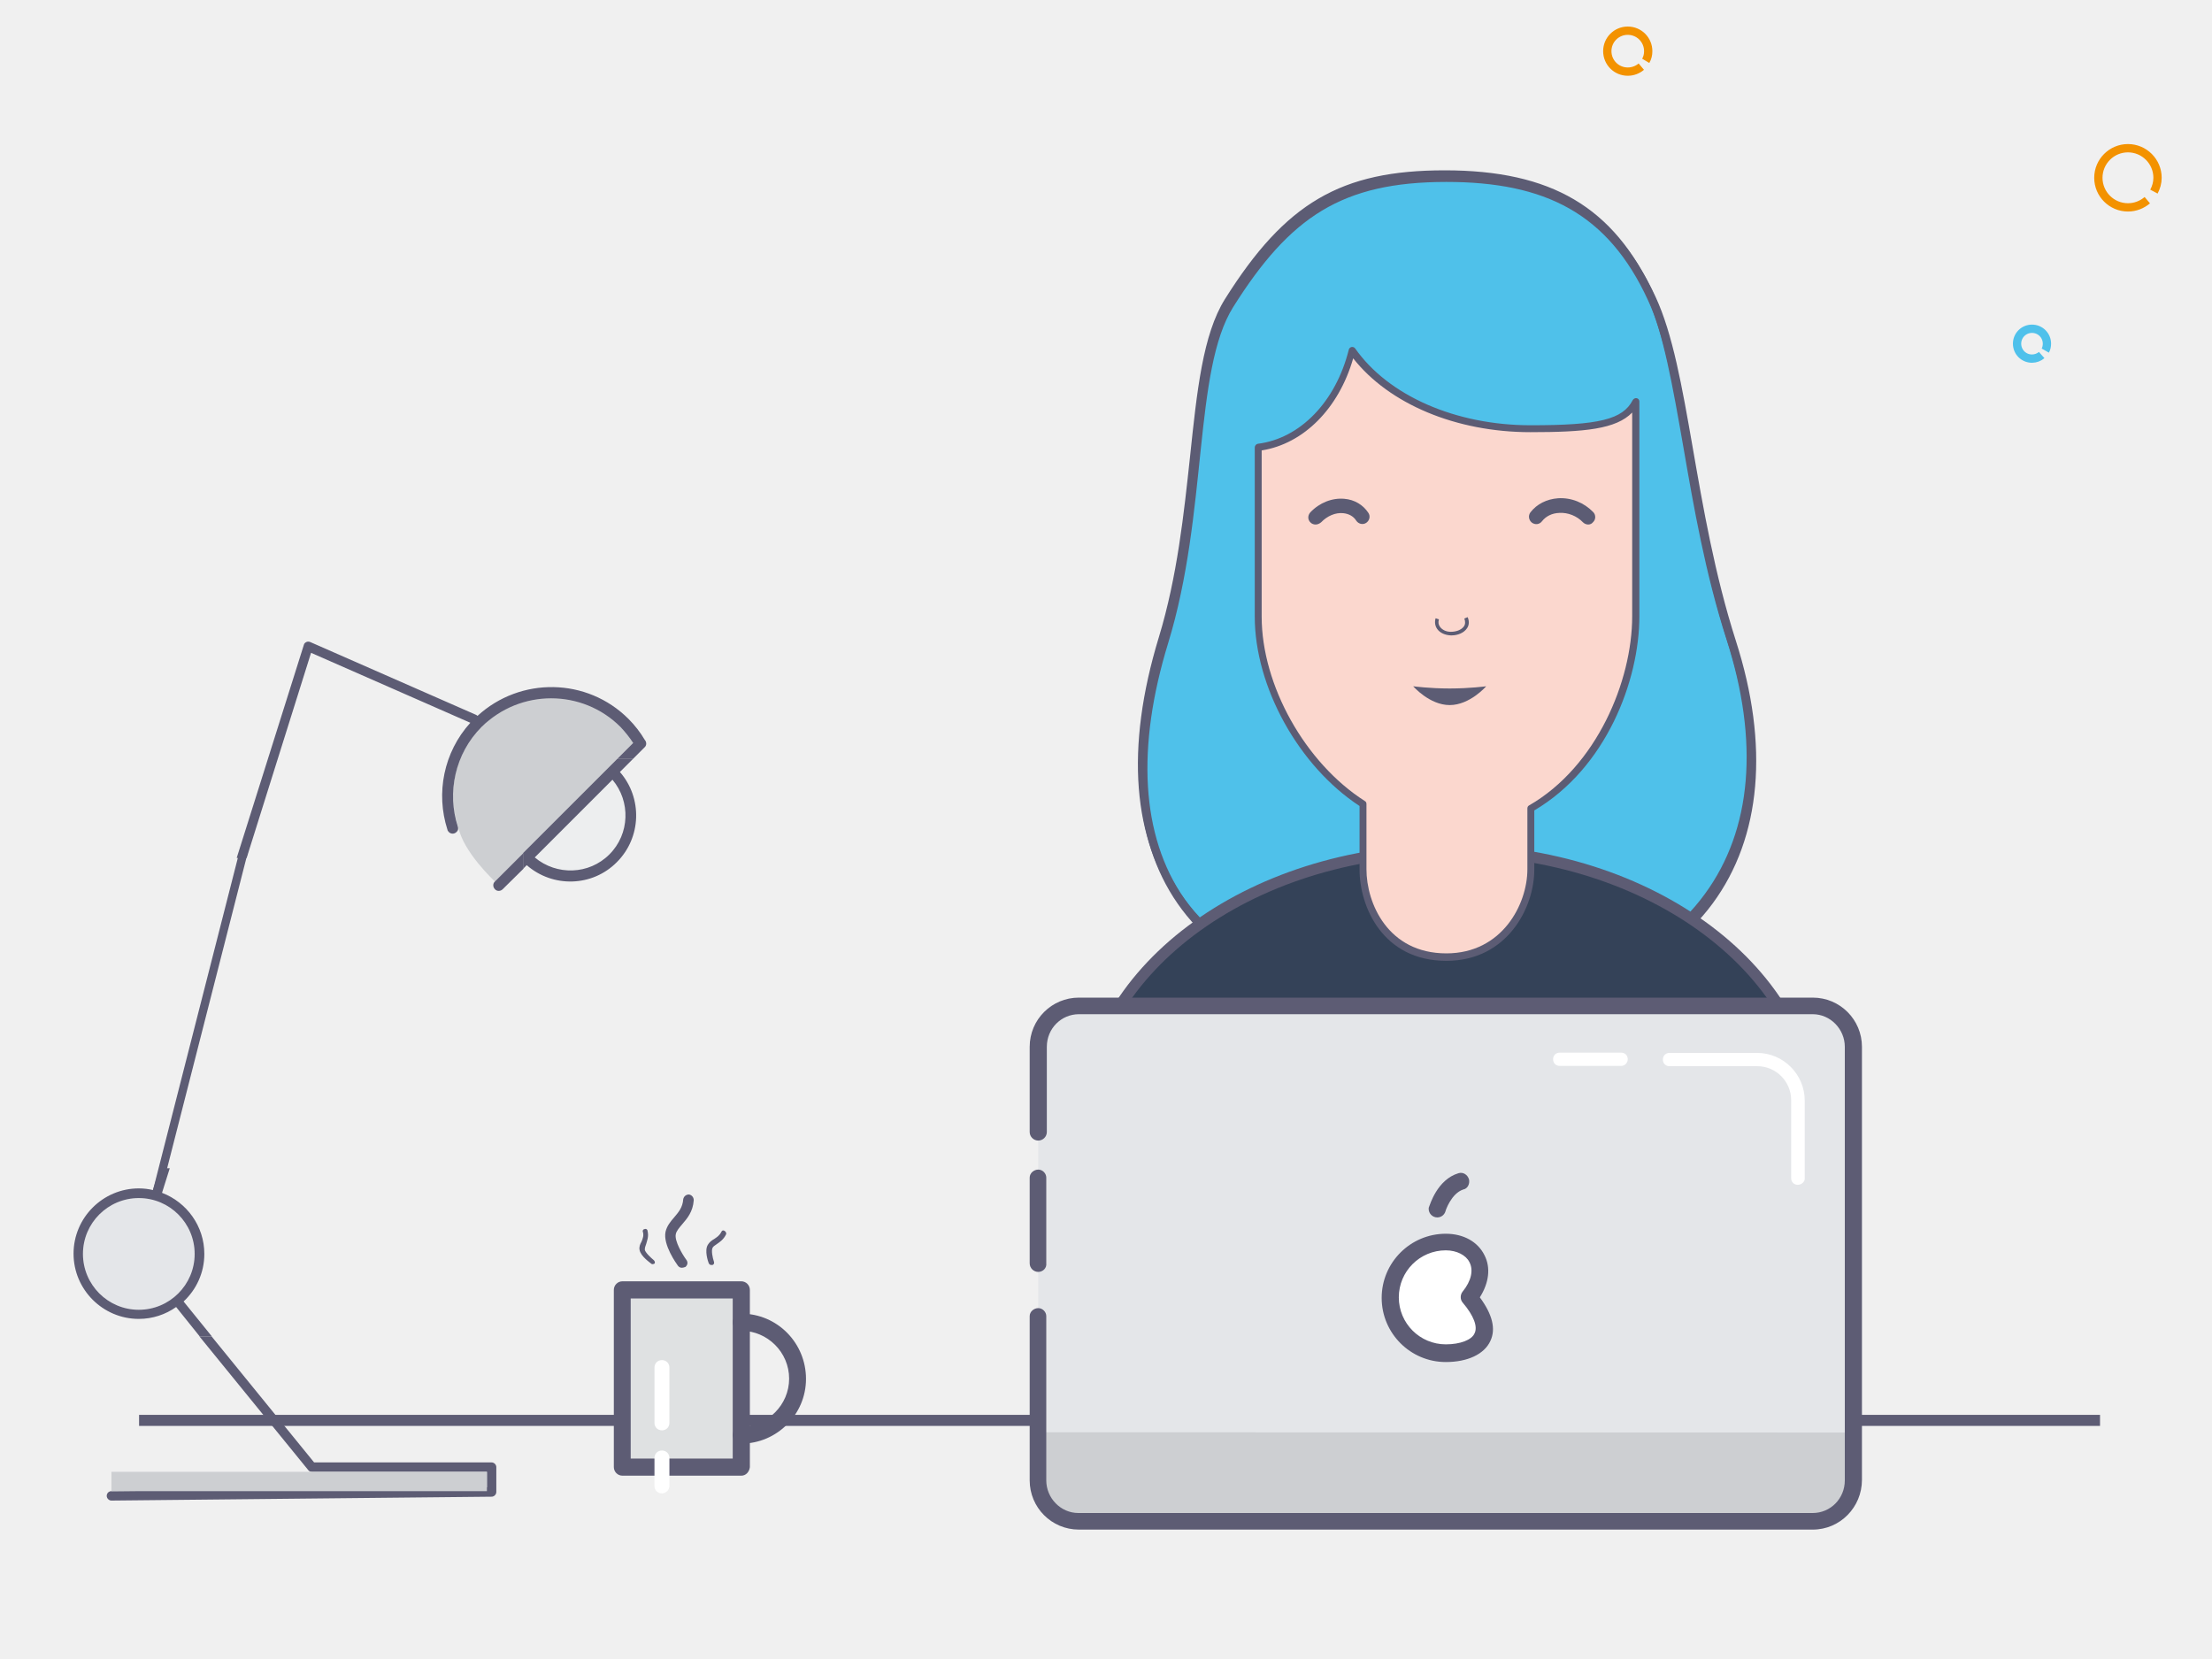
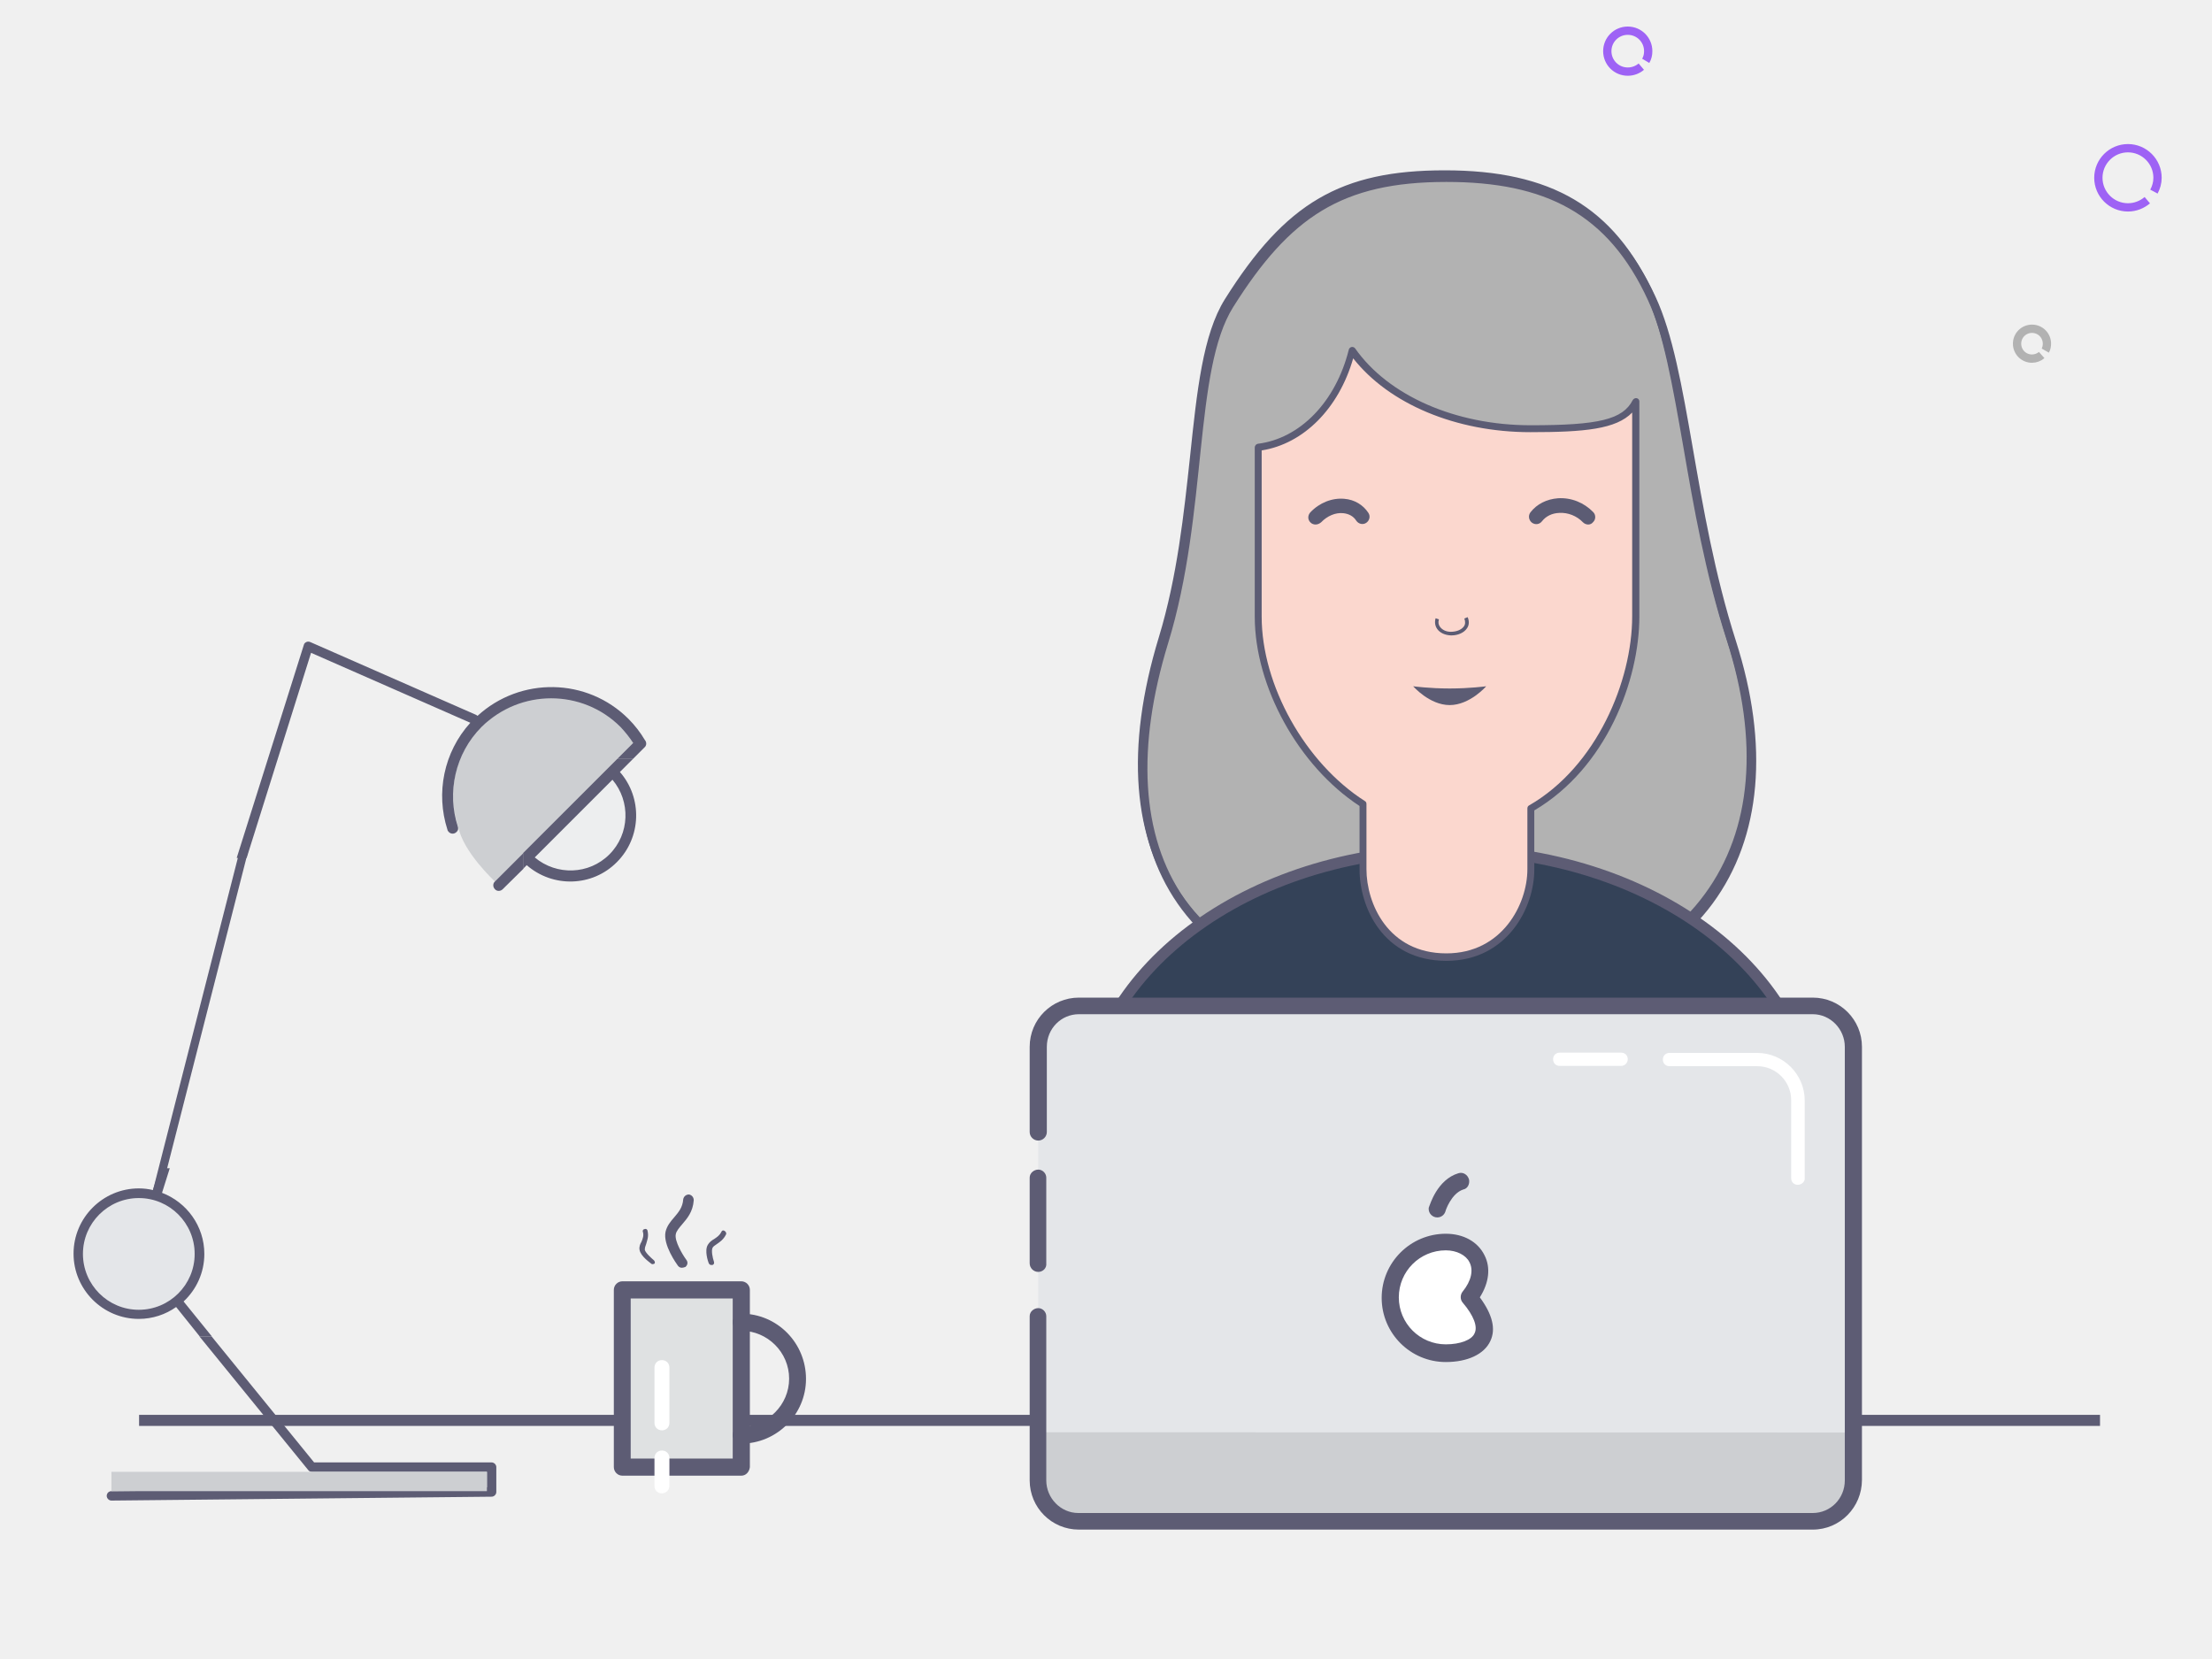
<svg xmlns="http://www.w3.org/2000/svg" version="1.1" id="Calque_1" x="0px" y="0px" viewBox="0 0 800 600" style="enable-background:new 0 0 800 600;" xml:space="preserve">
  <style type="text/css">
	.st0{fill:none;stroke:#5D5C74;stroke-width:4;stroke-miterlimit:10;}
- 	.st1{fill:#4FC1EA;stroke:#5D5C74;stroke-width:3;stroke-miterlimit:10;}
+ 	.st1{fill:#b2b2b2;stroke:#5D5C74;stroke-width:3;stroke-miterlimit:10;}
	.st2{fill:#5C5C74;}
	.st3{fill:#344258;stroke:#5D5C74;stroke-width:4;stroke-miterlimit:10;}
	.st4{fill:#FBD7CE;}
	.st5{fill:#E4E6E9;}
	.st6{fill:#CDCFD2;}
	.st7{fill:#5D5C74;}
	.st8{fill:#FFFFFF;}
	.st9{fill:#DFE1E2;}
	.st10{fill:#EDEEEF;}
	.st11{fill:none;stroke:#5D5C74;stroke-width:3;stroke-miterlimit:10;}
- 	.st12{fill:none;stroke:#F39200;stroke-width:3;stroke-miterlimit:10;}
- 	.st13{fill:none;stroke:#4FC1EB;stroke-width:3;stroke-miterlimit:10;}
+ 	.st12{fill:none;stroke:#9e62f5;stroke-width:3;stroke-miterlimit:10;}
+ 	.st13{fill:none;stroke:#b2b2b2;stroke-width:3;stroke-miterlimit:10;}
</style>
  <g id="XMLID_2188_">
    <line id="XMLID_7309_" class="st0" x1="50.3" y1="513.7" x2="759.5" y2="513.7" />
    <path id="XMLID_7308_" class="st1" d="M626.4,232.3c23.9,74.6-11.4,131.2-103.2,131.2c-97,0-125.1-56.4-102.2-131.2   c14.5-47.2,9-98.5,23.7-122c20.8-33.1,40.1-46,78.4-46c36.1,0,59.5,11.5,74.3,43.7C609.6,134.2,610.9,183.9,626.4,232.3z" />
    <path id="XMLID_7305_" class="st2" d="M522.5,363.4c-45.8,0-78-12.2-95.9-36.4c-17.1-23.2-19.7-56.5-7.5-96.5   c6.7-22,9.1-45,11.3-65.4c2.5-23.7,4.6-44.1,12.6-56.9c21.9-34.9,42-46.6,79.5-46.6c38.6,0,61.1,13.3,75.5,44.5   c6.2,13.5,9.6,32.8,13.4,55.2c3.7,21.4,7.9,45.6,15.5,69.3c12.1,37.8,9.3,70.5-8.2,94.4C600.4,350.1,567.1,363.4,522.5,363.4z    M522.5,64.1c-36.5,0-56,11.5-77.4,45.4c-7.7,12.3-9.8,32.4-12.2,55.8c-2.1,20.5-4.6,43.7-11.4,65.9c-12,39.1-9.5,71.7,7.1,94.2   c17.3,23.5,48.9,35.3,93.8,35.3c43.8,0,76.3-12.9,94.2-37.4c17-23.2,19.7-55.1,7.8-92.1c-7.7-23.9-11.9-48.2-15.6-69.6   c-3.9-22.2-7.2-41.3-13.2-54.5C581.8,77,559.9,64.1,522.5,64.1z" />
    <path id="XMLID_7304_" class="st3" d="M392,406.9c0-54.9,59.2-99.5,132.2-99.5s132.2,44.5,132.2,99.5" />
    <path id="XMLID_7303_" class="st4" d="M553.8,156c-28.4,0-52.9-11.6-64.6-28.4c-4.7,18.9-18,33-34,35c0,17.7,0,45.8,0,61.2   c0,23.6,14.8,53,37.9,67.8v23.6c0,13.2,8.3,31.7,30.2,31.7c21.3,0,30.6-18.5,30.6-31.7v-22c24.7-14.2,38-45,38-69.5   c0-23.6,0-77.2,0-77.2c0-0.2,0-0.3,0-0.5C587.8,154,577.9,156,553.8,156z" />
    <path id="XMLID_7300_" class="st2" d="M523.1,347.5c-23.1,0-31.4-19.7-31.4-33v-23c-22-14.4-37.9-43.1-37.9-68.5v-61.2   c0-0.6,0.5-1.2,1.1-1.3c15.3-1.9,28.2-15.2,32.9-34c0.1-0.5,0.5-0.9,1-1c0.5-0.1,1,0.1,1.3,0.5c12,17.1,36.3,27.8,63.5,27.8   c24.7,0,33.3-2.1,36.9-9.1c0.3-0.5,0.9-0.8,1.4-0.7c0.6,0.1,1,0.6,1,1.2l0,0.5v77.2c0,23.1-11.9,54.8-38,70.2v21.2   C555,328.2,545.1,347.5,523.1,347.5z M456.3,162.9v60.1c0,24.8,15.7,52.9,37.3,66.7c0.4,0.2,0.6,0.6,0.6,1.1v23.6   c0,12.2,7.7,30.4,28.9,30.4c20.2,0,29.3-17.8,29.3-30.4v-22c0-0.5,0.2-0.9,0.6-1.1c24.5-14.1,37.3-45.1,37.3-68.4v-73.7   c-5.8,6-17.2,7.1-36.8,7.1c-26.9,0-51.1-10.2-64.1-26.7C484.2,147.7,471.5,160.5,456.3,162.9z" />
    <g id="XMLID_7298_">
      <path id="XMLID_7299_" class="st2" d="M537.5,248.2c0,0-5.9,6.8-13.2,6.8c-7.3,0-13.2-6.8-13.2-6.8s5.9,0.8,13.2,0.8    C531.6,249,537.5,248.2,537.5,248.2z" />
    </g>
    <g id="XMLID_7296_">
      <path id="XMLID_7297_" class="st2" d="M525,229.8c-0.1,0-0.2,0-0.3,0c-2.1-0.1-3.9-0.9-4.9-2.3c-0.8-1.1-1-2.5-0.6-3.9l1.2,0.4    c-0.3,1-0.2,1.9,0.4,2.7c0.8,1.1,2.2,1.8,3.9,1.8c2,0,3.8-0.7,4.7-1.9c0.6-0.8,0.6-1.8,0.2-2.9l1.2-0.5c0.8,1.9,0.3,3.3-0.3,4.1    C529.5,228.8,527.3,229.8,525,229.8z" />
    </g>
    <path id="XMLID_7295_" class="st5" d="M670.3,378.6v156.6c0,8.1-6.6,14.7-14.7,14.7H390.2c-8.1,0-14.7-6.6-14.7-14.7V378.4   c0-8.1,6.6-14.7,14.7-14.7h265.4C663.7,363.9,670.3,370.5,670.3,378.6" />
    <path id="XMLID_7294_" class="st6" d="M670.3,518.1v17.2c0,8.1-6.6,14.7-14.7,14.7H390.2c-8.1,0-14.7-6.6-14.7-14.7v-17.3   L670.3,518.1z" />
    <path id="XMLID_7293_" class="st7" d="M375.5,460c-1.7,0-3.1-1.4-3.1-3.1v-31c0-1.7,1.6-2.9,3.1-2.9c1.6,0,2.9,1.4,2.9,2.9v31   C378.6,458.6,377.2,460,375.5,460" />
    <path id="XMLID_7292_" class="st7" d="M655.6,553.2H390.2c-9.9,0-17.8-8-17.8-17.8V476c0-1.7,1.6-2.9,3.1-2.9   c1.6,0,2.9,1.4,2.9,2.9v59.4c0,6.4,5.2,11.8,11.6,11.8h265.6c6.4,0,11.6-5.2,11.6-11.8V378.6c0-6.4-5.2-11.8-11.6-11.8H390.2   c-6.4,0-11.6,5.2-11.6,11.8v30.8c0,1.7-1.4,3.1-3.1,3.1c-1.7,0-3.1-1.4-3.1-3.1v-30.8c0-9.9,8-17.8,17.8-17.8h265.4   c9.9,0,17.8,8,17.8,17.8v156.6C673.4,545.1,665.5,553.2,655.6,553.2" />
    <path id="XMLID_7288_" class="st8" d="M650.2,428.5c-1.4,0-2.4-1-2.4-2.4v-28.2c0-6.8-5.5-12.3-12.3-12.3h-31.7   c-1.4,0-2.4-1-2.4-2.4c0-1.4,1-2.4,2.4-2.4h31.7c9.5,0,17.2,7.8,17.2,17.2v28.2C652.8,427.3,651.6,428.5,650.2,428.5 M586.3,385.5   h-22.2c-1.4,0-2.4-1-2.4-2.4c0-1.4,1-2.4,2.4-2.4h22.2c1.4,0,2.4,1,2.4,2.4C588.7,384.3,587.7,385.5,586.3,385.5 M531.4,469.4   c11.6,13.9,2.8,20.1-8.3,20.1s-20.1-9-20.1-20.1c0-11.1,9-20.1,20.1-20.1S539.4,459.3,531.4,469.4" />
    <path id="XMLID_7285_" class="st7" d="M522.9,452.2c-9.4,0-17,7.6-17,17c0,9.4,7.6,17,17,17c5.2,0,9.4-1.6,10.4-4   c1.2-2.4-0.3-6.4-4.3-11.1c-0.9-1-1-2.8,0-4c3.1-3.8,4-7.8,2.4-10.7C530.2,454,526.9,452.2,522.9,452.2 M522.9,492.6   c-12.8,0-23.2-10.4-23.2-23.2c0-12.8,10.4-23.2,23.2-23.2c6.4,0,11.6,2.9,14,7.8c2.3,4.5,1.6,10-1.7,15.2   c4.5,6.1,5.9,11.4,3.8,15.8C536.8,489.8,530.7,492.6,522.9,492.6" />
    <path id="XMLID_7284_" class="st7" d="M519.8,440.3c-1.7,0-3.1-1.4-3.1-3.1c0-0.3,0-0.5,0.2-0.9c0.2-0.3,2.8-9.7,10.6-12   c1.6-0.5,3.3,0.5,3.8,2.3c0.3,1.6-0.5,3.3-2.1,3.6c-4.3,1.4-6.4,7.6-6.4,7.8C522.4,439.4,521.2,440.3,519.8,440.3" />
    <path id="XMLID_7283_" class="st9" d="M225,530.6h43v-64.1h-43V530.6z" />
    <path id="XMLID_7280_" class="st7" d="M228.1,527.5H265v-57.9h-36.9L228.1,527.5z M268.1,533.7h-43c-1.7,0-3.1-1.4-3.1-3.1v-64.1   c0-1.7,1.4-3.1,3.1-3.1h43c1.7,0,3.1,1.4,3.1,3.1v64.1C271,532.3,269.8,533.7,268.1,533.7z" />
    <path id="XMLID_7275_" class="st7" d="M268.1,522.1c-1.7,0-3.1-1.4-3.1-3.1c0-1.7,1.4-3.1,3.1-3.1c9.5,0,17.3-7.8,17.3-17.3   c0-9.5-7.8-17.3-17.3-17.3c-1.7,0-3.1-1.4-3.1-3.1c0-1.7,1.4-3.1,3.1-3.1c13,0,23.4,10.6,23.4,23.6   C291.5,511.6,280.9,522.1,268.1,522.1 M246.6,458.5c-0.5,0-1-0.2-1.4-0.7c-0.5-0.7-5.5-7.6-4.5-12.3c0.5-2.1,1.7-3.6,3.1-5.2   c1.6-1.9,3.1-3.6,3.3-6.6c0.2-1,1-1.7,2.1-1.7c1,0.2,1.7,1,1.7,2.1c-0.3,4.2-2.4,6.6-4.2,8.7c-1,1.2-2.1,2.4-2.3,3.6   c-0.5,2.4,2.4,7.3,3.8,9.2c0.7,0.9,0.5,1.9-0.3,2.6C247.3,458.4,247,458.5,246.6,458.5 M236,457.2c-0.2,0-0.3,0-0.5-0.2   c-0.3-0.3-3.8-2.6-4.2-5c-0.2-1,0.2-2.1,0.7-2.9c0.5-1.2,0.9-2.3,0.5-3.6c-0.2-0.5,0.2-1,0.7-1c0.5-0.2,1,0.2,1,0.7   c0.5,2.1-0.2,3.5-0.5,4.7c-0.3,0.7-0.5,1.4-0.5,2.1c0.2,1,2.1,2.8,3.3,3.8c0.3,0.3,0.5,0.9,0.2,1.2   C236.6,457,236.4,457.2,236,457.2 M257.2,457.5c-0.3,0-0.7-0.2-0.9-0.7c-0.2-0.5-1.6-4.5-0.3-6.6c0.5-0.9,1.4-1.6,2.3-2.1   c1-0.7,1.9-1.2,2.6-2.6c0.2-0.5,0.7-0.7,1.2-0.3c0.3,0.2,0.7,0.7,0.5,1.2c-0.9,1.9-2.3,2.8-3.3,3.5c-0.7,0.5-1.4,0.9-1.6,1.4   c-0.5,1,0,3.5,0.5,5c0.2,0.5,0,1-0.5,1.2H257.2" />
    <path id="XMLID_7271_" class="st8" d="M239.4,517.3c-1.5,0-2.7-1.1-2.7-2.7v-20c0-1.5,1.1-2.7,2.7-2.7c1.5,0,2.7,1.1,2.7,2.7v20   C242.1,516.2,240.9,517.3,239.4,517.3C239.4,517.5,239.4,517.5,239.4,517.3 M239.4,540.1c-1.5,0-2.7-1.1-2.7-2.7v-10.1   c0-1.5,1.1-2.7,2.7-2.7c1.5,0,2.7,1.1,2.7,2.7v10.1C242.1,538.8,240.9,540.1,239.4,540.1" />
    <path id="XMLID_7270_" class="st6" d="M229.1,268.6L179,318.8c0,0-11.6-10.7-13.3-19.9c0,0-8.3-21.2,10.6-37.9c0,0,11-13,34.1-7.4   C210.4,253.6,223,257.8,229.1,268.6z" />
    <path id="XMLID_7269_" class="st7" d="M109.9,233.2c0.1-0.5,0.5-0.8,0.9-1c0.4-0.2,0.9-0.2,1.4,0l59.9,26.3   c0.2,0.1,0.4,0.2,0.6,0.4c15.5-14.2,39.6-13.9,54.6,1.1c2.3,2.3,4.3,4.9,5.9,7.6l0,0c0.7,0.8,0.7,2-0.1,2.7l-4.2,4.2h-5.7l5.8-5.8   c-1.3-2-2.9-4-4.6-5.8c-13.8-13.8-36.3-13.8-50.2,0c-9.7,9.7-12.6,23.8-8.6,36.1c0,0,0,0,0,0c0.2,0.7,0.1,1.4-0.5,1.9   c-0.8,0.8-2,0.8-2.8,0c-0.1-0.1-0.2-0.3-0.3-0.4c0,0-0.1,0-0.1-0.1c0,0,0-0.1,0-0.1c0-0.1-0.1-0.2-0.1-0.3   c-4.2-13.1-1.4-27.9,8.3-38.6l-57.6-25.3l-23.3,74.2h-3.6L109.9,233.2z" />
    <path id="XMLID_7265_" class="st7" d="M112.8,532.3c-0.5,0-1-0.2-1.3-0.6l-39.4-48.4h4.4l37.1,45.6h64.2c0.9,0,1.7,0.8,1.7,1.7v9   c0,0.9-0.8,1.7-1.7,1.7l-137.5,1.4c0,0,0,0,0,0c-0.9,0-1.7-0.8-1.7-1.7c0-0.9,0.7-1.7,1.7-1.7l135.8-1.4v-5.6H112.8z" />
    <path id="XMLID_7263_" class="st7" d="M181.8,321.6c-0.8,0.8-2.1,0.8-2.8,0c-0.8-0.8-0.8-2.1,0-2.8l10.3-10.3v5.7L181.8,321.6z" />
    <path id="XMLID_7262_" class="st10" d="M220.4,308.9c-7.4,7.4-19.1,7.7-27,1.1l28-28C228.1,289.8,227.8,301.5,220.4,308.9z" />
    <path id="XMLID_7256_" class="st7" d="M228.9,274.5h-5.7l-34,34v5.7l1.3-1.3c9.4,8.2,23.7,7.9,32.6-1.1c8.9-8.9,9.3-23.2,1.1-32.6   L228.9,274.5z M221.5,282c6.6,7.8,6.3,19.6-1.1,27c-7.4,7.4-19.1,7.7-27,1.1L221.5,282z" />
    <path id="XMLID_7255_" class="st5" d="M50.2,473.7c-11.2,0-20.2-9.1-20.2-20.2c0-11.2,9.1-20.2,20.2-20.2   c11.2,0,20.2,9.1,20.2,20.2C70.4,464.7,61.3,473.7,50.2,473.7z" />
    <path id="XMLID_7251_" class="st7" d="M72.2,483.3h4.4l-10.2-12.6c4.6-4.3,7.5-10.4,7.5-17.2c0-10.1-6.4-18.7-15.3-22.1l2.8-8.9   h-3.6l-2.5,7.9c-1.6-0.4-3.4-0.6-5.1-0.6c-13,0-23.6,10.6-23.6,23.6c0,13,10.6,23.6,23.6,23.6c5,0,9.7-1.6,13.5-4.3L72.2,483.3z    M50.2,473.7c-11.2,0-20.2-9.1-20.2-20.2c0-11.2,9.1-20.2,20.2-20.2c11.2,0,20.2,9.1,20.2,20.2C70.4,464.7,61.3,473.7,50.2,473.7z" />
    <rect id="XMLID_7247_" x="40.3" y="532.3" class="st6" width="135.8" height="7" />
    <line id="XMLID_7245_" class="st11" x1="56.4" y1="432.3" x2="88.2" y2="307.8" />
    <g id="XMLID_7240_">
      <path id="XMLID_7243_" class="st2" d="M475.8,189.7c-0.6,0-1.3-0.2-1.8-0.7c-1.1-1-1.1-2.6-0.1-3.7c3.3-3.5,7.9-5.3,12.3-4.9    c3.7,0.3,6.8,2.2,8.7,5.1c0.8,1.2,0.4,2.8-0.8,3.6c-1.2,0.8-2.8,0.4-3.6-0.8c-1-1.6-2.7-2.5-4.7-2.7c-2.8-0.3-5.8,1-8,3.3    C477.2,189.4,476.5,189.7,475.8,189.7z" />
    </g>
    <g id="XMLID_7234_">
      <path id="XMLID_7235_" class="st2" d="M574.4,189.7c-0.7,0-1.4-0.3-1.9-0.8c-2.2-2.3-5.4-3.6-8.6-3.4c-2.6,0.1-4.8,1.2-6.2,3    c-0.9,1.2-2.5,1.4-3.7,0.5c-1.1-0.9-1.4-2.5-0.5-3.7c2.3-3,5.9-4.8,10-5.1c4.8-0.3,9.4,1.6,12.7,5c1,1,1,2.7-0.1,3.7    C575.7,189.4,575.1,189.7,574.4,189.7z" />
    </g>
    <path id="XMLID_7233_" class="st12" d="M593.6,24.1c-1.3,1.1-3,1.8-4.9,1.8c-4.1,0-7.4-3.3-7.4-7.4s3.3-7.4,7.4-7.4   s7.4,3.3,7.4,7.4c0,1.3-0.3,2.5-0.9,3.5" />
    <path id="XMLID_7231_" class="st13" d="M927.6,36c-1.2,1-2.8,1.7-4.5,1.7c-3.8,0-6.9-3.1-6.9-6.9s3.1-6.9,6.9-6.9   c3.8,0,6.9,3.1,6.9,6.9c0,1.2-0.3,2.3-0.8,3.2" />
    <path id="XMLID_7227_" class="st13" d="M723.9-25.7c-2.8,2.4-6.5,3.9-10.5,3.9c-8.9,0-16.1-7.2-16.1-16.1S704.5-54,713.4-54   c8.9,0,16.1,7.2,16.1,16.1c0,2.7-0.7,5.3-1.9,7.6" />
    <path id="XMLID_7226_" class="st13" d="M738.4,128.4c-0.9,0.8-2.2,1.3-3.5,1.3c-3,0-5.4-2.4-5.4-5.4s2.4-5.4,5.4-5.4   c3,0,5.4,2.4,5.4,5.4c0,0.9-0.2,1.8-0.6,2.5" />
    <path id="XMLID_7222_" class="st12" d="M776.6,72.4c-1.9,1.6-4.3,2.6-7,2.6c-5.9,0-10.7-4.8-10.7-10.7s4.8-10.7,10.7-10.7   c5.9,0,10.7,4.8,10.7,10.7c0,1.8-0.5,3.5-1.3,5" />
    <path id="XMLID_7218_" class="st12" d="M422.9-49.9c-0.9,0.8-2.2,1.3-3.5,1.3c-3,0-5.4-2.4-5.4-5.4s2.4-5.4,5.4-5.4   c3,0,5.4,2.4,5.4,5.4c0,0.9-0.2,1.8-0.6,2.5" />
    <path id="XMLID_7196_" class="st12" d="M893.7,176.5c-0.9,0.8-2.2,1.3-3.5,1.3c-3,0-5.4-2.4-5.4-5.4s2.4-5.4,5.4-5.4   s5.4,2.4,5.4,5.4c0,0.9-0.2,1.8-0.6,2.5" />
  </g>
</svg>
